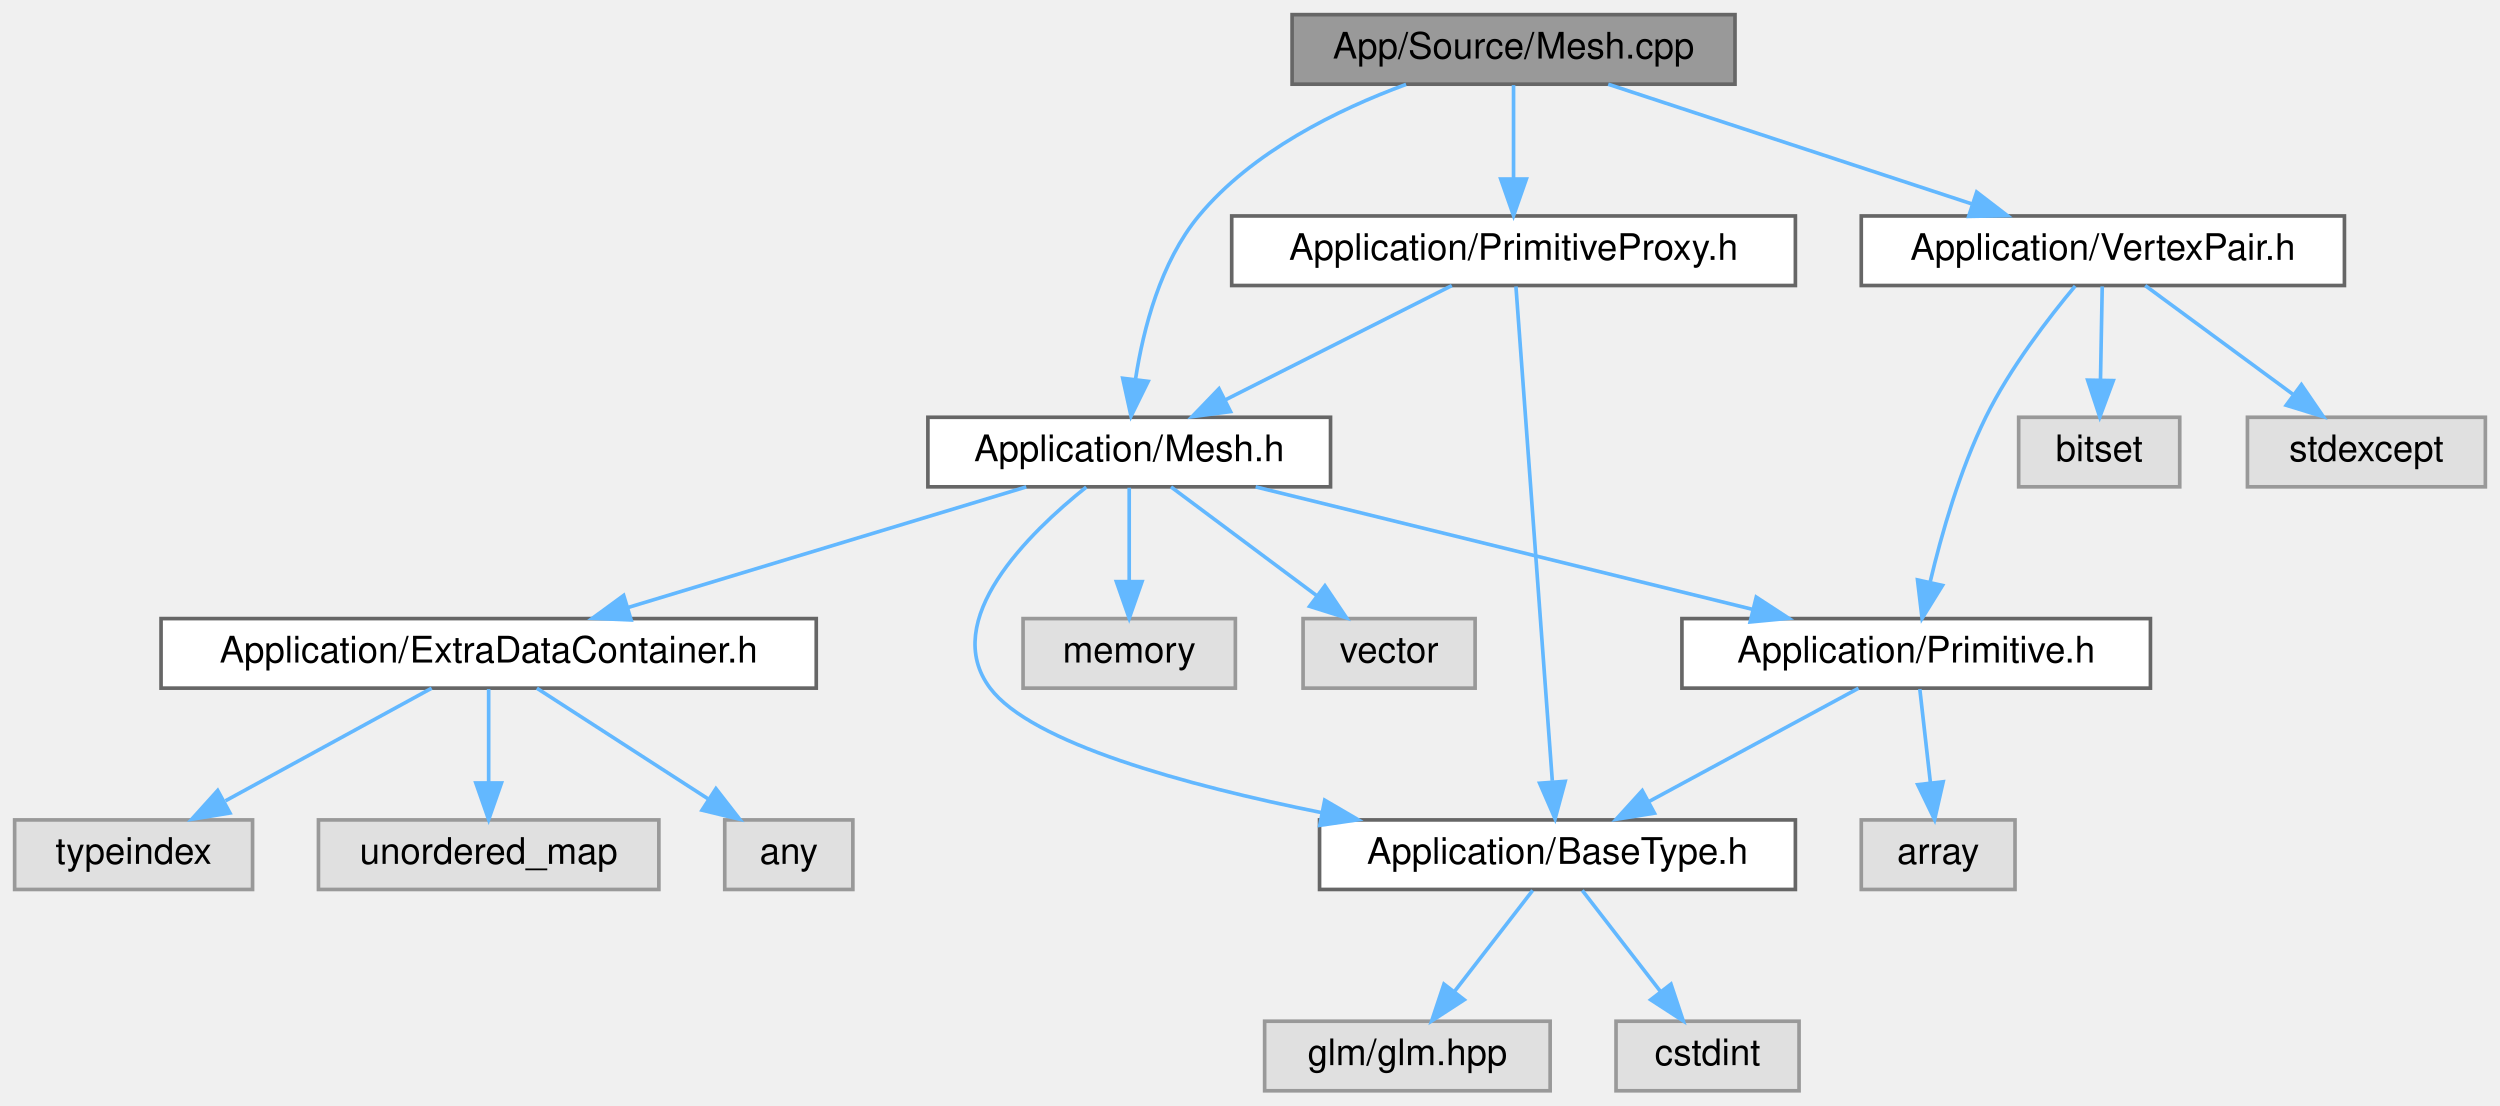
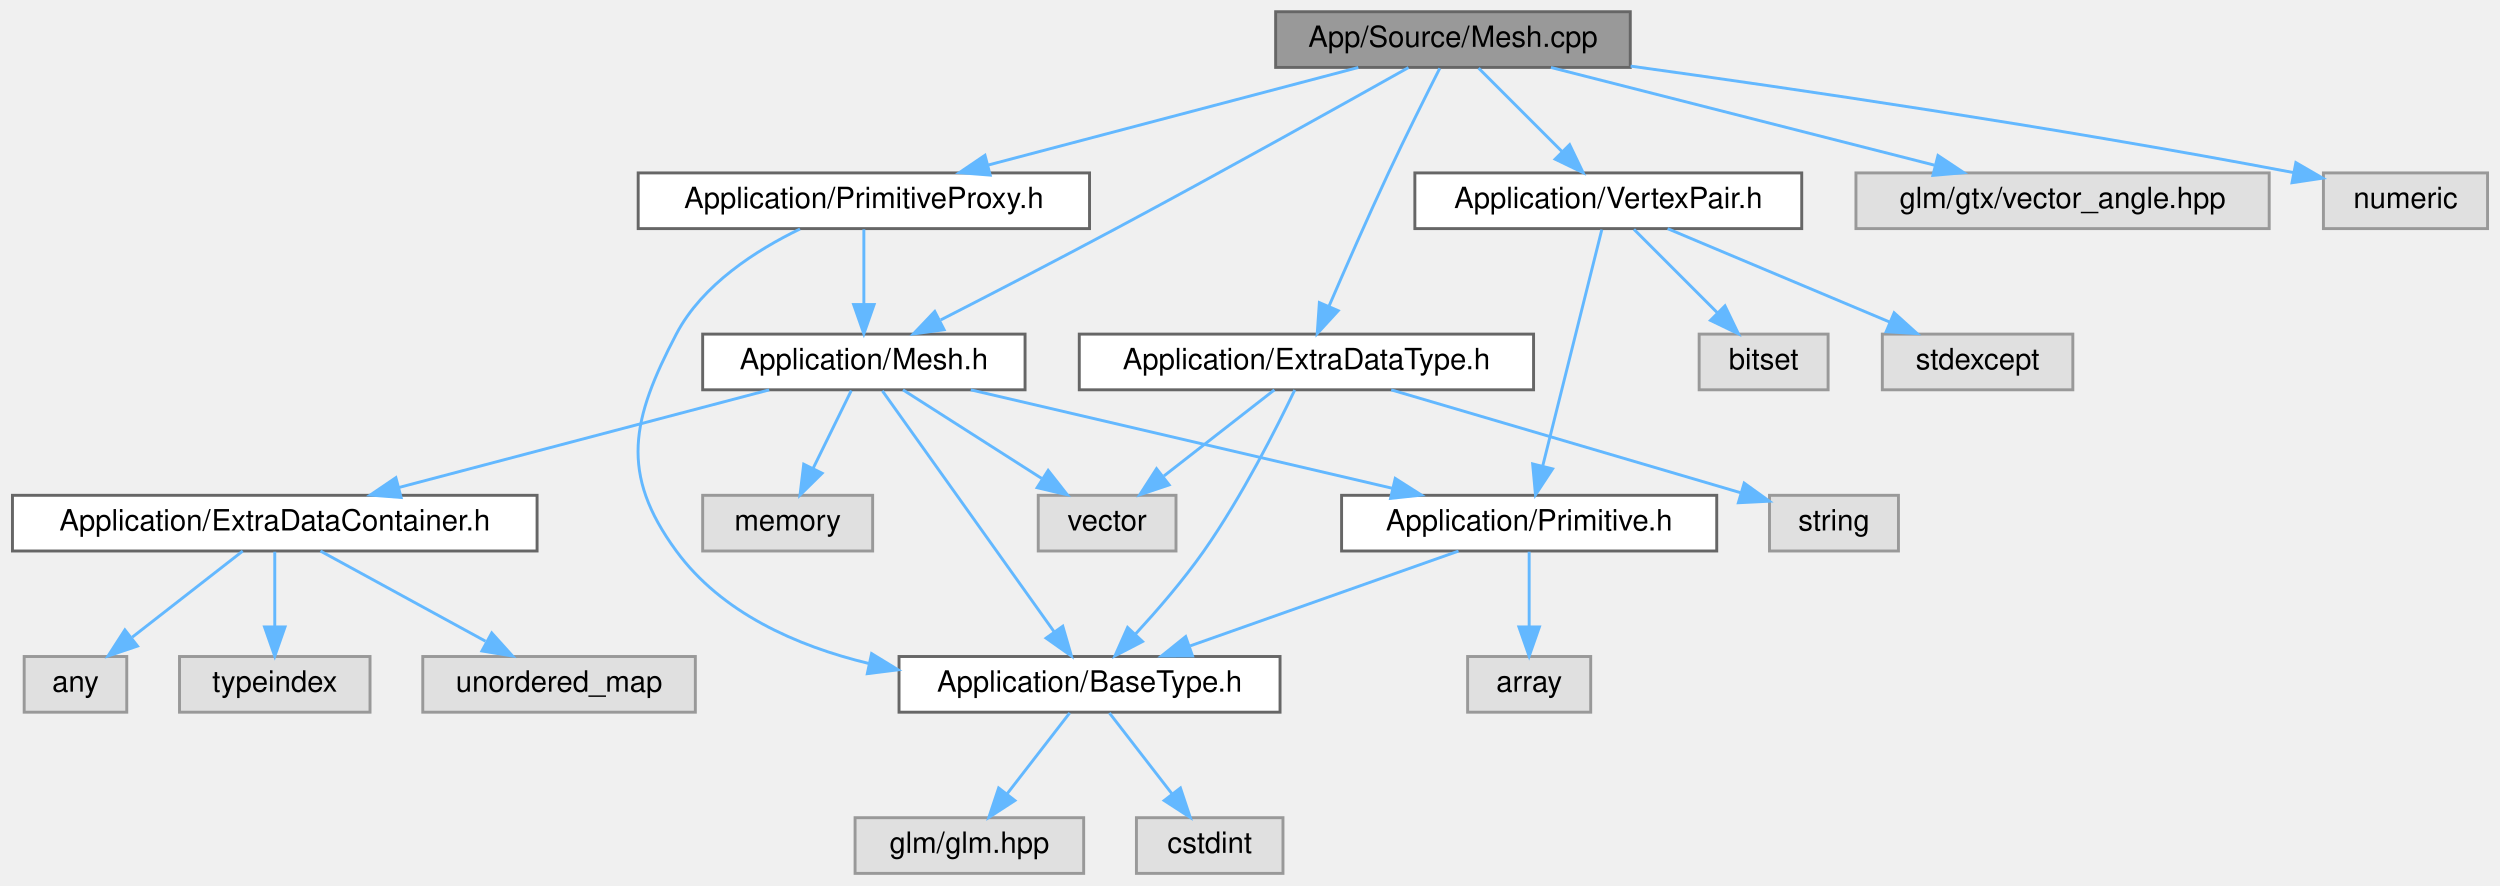
- <svg xmlns="http://www.w3.org/2000/svg" xmlns:xlink="http://www.w3.org/1999/xlink" width="683pt" height="302pt" viewBox="0.00 0.00 683.00 302.00">
+ <svg xmlns="http://www.w3.org/2000/svg" xmlns:xlink="http://www.w3.org/1999/xlink" width="853pt" height="302pt" viewBox="0.00 0.00 852.50 302.00">
  <g id="graph0" class="graph" transform="scale(1 1) rotate(0) translate(4 298)">
    <g id="Node000001" class="node">
      <g id="a_Node000001">
        <a xlink:title=" ">
-           <polygon fill="#999999" stroke="#666666" points="470,-294 349,-294 349,-275 470,-275 470,-294" />
-           <text text-anchor="middle" x="409.5" y="-282" font-family="Helvetica,sans-Serif" font-size="10.00">App/Source/Mesh.cpp</text>
+           <polygon fill="#999999" stroke="#666666" points="552,-294 431,-294 431,-275 552,-275 552,-294" />
+           <text text-anchor="middle" x="491.5" y="-282" font-family="Helvetica,sans-Serif" font-size="10.00">App/Source/Mesh.cpp</text>
        </a>
      </g>
    </g>
    <g id="Node000002" class="node">
      <g id="a_Node000002">
        <a xlink:href="Mesh_8h.html" target="_top" xlink:title=" ">
-           <polygon fill="white" stroke="#666666" points="359.5,-184 249.5,-184 249.5,-165 359.5,-165 359.5,-184" />
-           <text text-anchor="middle" x="304.5" y="-172" font-family="Helvetica,sans-Serif" font-size="10.00">Application/Mesh.h</text>
+           <polygon fill="white" stroke="#666666" points="345.5,-184 235.5,-184 235.5,-165 345.5,-165 345.5,-184" />
+           <text text-anchor="middle" x="290.5" y="-172" font-family="Helvetica,sans-Serif" font-size="10.00">Application/Mesh.h</text>
        </a>
      </g>
    </g>
    <g id="edge1_Node000001_Node000002" class="edge">
      <g id="a_edge1_Node000001_Node000002">
        <a xlink:title=" ">
-           <path fill="none" stroke="#63b8ff" d="M380.14,-274.94C361.45,-268.06 338.09,-256.6 323.5,-239 313.06,-226.4 308.36,-208.21 306.24,-194.52" />
-           <polygon fill="#63b8ff" stroke="#63b8ff" points="309.68,-193.81 305,-184.31 302.73,-194.66 309.68,-193.81" />
+           <path fill="none" stroke="#63b8ff" d="M476.32,-274.95C454.38,-262.63 412.5,-239.25 376.5,-220 356.55,-209.33 333.81,-197.58 316.72,-188.84" />
+           <polygon fill="#63b8ff" stroke="#63b8ff" points="317.88,-185.5 307.38,-184.06 314.69,-191.73 317.88,-185.5" />
        </a>
      </g>
    </g>
    <g id="Node000014" class="node">
      <g id="a_Node000014">
-         <a xlink:href="PrimitiveProxy_8h.html" target="_top" xlink:title=" ">
-           <polygon fill="white" stroke="#666666" points="486.5,-239 332.5,-239 332.5,-220 486.5,-220 486.5,-239" />
-           <text text-anchor="middle" x="409.5" y="-227" font-family="Helvetica,sans-Serif" font-size="10.00">Application/PrimitiveProxy.h</text>
+         <a xlink:href="ExtraDataType_8h.html" target="_top" xlink:title=" ">
+           <polygon fill="white" stroke="#666666" points="519,-184 364,-184 364,-165 519,-165 519,-184" />
+           <text text-anchor="middle" x="441.5" y="-172" font-family="Helvetica,sans-Serif" font-size="10.00">Application/ExtraDataType.h</text>
        </a>
      </g>
    </g>
    <g id="edge14_Node000001_Node000014" class="edge">
      <g id="a_edge14_Node000001_Node000014">
        <a xlink:title=" ">
-           <path fill="none" stroke="#63b8ff" d="M409.5,-274.75C409.5,-267.8 409.5,-257.85 409.5,-249.13" />
-           <polygon fill="#63b8ff" stroke="#63b8ff" points="413,-249.09 409.5,-239.09 406,-249.09 413,-249.09" />
-         </a>
-       </g>
-     </g>
-     <g id="Node000015" class="node">
-       <g id="a_Node000015">
+           <path fill="none" stroke="#63b8ff" d="M487,-274.69C482.47,-265.75 475.34,-251.49 469.5,-239 462.41,-223.82 454.76,-206.4 449.25,-193.64" />
+           <polygon fill="#63b8ff" stroke="#63b8ff" points="452.35,-191.99 445.19,-184.18 445.92,-194.75 452.35,-191.99" />
+         </a>
+       </g>
+     </g>
+     <g id="Node000016" class="node">
+       <g id="a_Node000016">
+         <a xlink:href="PrimitiveProxy_8h.html" target="_top" xlink:title=" ">
+           <polygon fill="white" stroke="#666666" points="367.5,-239 213.5,-239 213.5,-220 367.5,-220 367.5,-239" />
+           <text text-anchor="middle" x="290.5" y="-227" font-family="Helvetica,sans-Serif" font-size="10.00">Application/PrimitiveProxy.h</text>
+         </a>
+       </g>
+     </g>
+     <g id="edge18_Node000001_Node000016" class="edge">
+       <g id="a_edge18_Node000001_Node000016">
+         <a xlink:title=" ">
+           <path fill="none" stroke="#63b8ff" d="M459.21,-274.98C424.88,-265.93 370.44,-251.58 332.73,-241.64" />
+           <polygon fill="#63b8ff" stroke="#63b8ff" points="333.61,-238.25 323.05,-239.08 331.82,-245.02 333.61,-238.25" />
+         </a>
+       </g>
+     </g>
+     <g id="Node000017" class="node">
+       <g id="a_Node000017">
        <a xlink:href="VertexPair_8h.html" target="_top" xlink:title=" ">
-           <polygon fill="white" stroke="#666666" points="636.5,-239 504.5,-239 504.5,-220 636.5,-220 636.5,-239" />
-           <text text-anchor="middle" x="570.5" y="-227" font-family="Helvetica,sans-Serif" font-size="10.00">Application/VertexPair.h</text>
-         </a>
-       </g>
-     </g>
-     <g id="edge17_Node000001_Node000015" class="edge">
-       <g id="a_edge17_Node000001_Node000015">
-         <a xlink:title=" ">
-           <path fill="none" stroke="#63b8ff" d="M435.37,-274.98C462.28,-266.13 504.62,-252.19 534.73,-242.28" />
-           <polygon fill="#63b8ff" stroke="#63b8ff" points="536.03,-245.53 544.43,-239.08 533.84,-238.88 536.03,-245.53" />
+           <polygon fill="white" stroke="#666666" points="610.5,-239 478.5,-239 478.5,-220 610.5,-220 610.5,-239" />
+           <text text-anchor="middle" x="544.5" y="-227" font-family="Helvetica,sans-Serif" font-size="10.00">Application/VertexPair.h</text>
+         </a>
+       </g>
+     </g>
+     <g id="edge21_Node000001_Node000017" class="edge">
+       <g id="a_edge21_Node000001_Node000017">
+         <a xlink:title=" ">
+           <path fill="none" stroke="#63b8ff" d="M500.25,-274.75C507.97,-267.03 519.4,-255.6 528.72,-246.28" />
+           <polygon fill="#63b8ff" stroke="#63b8ff" points="531.31,-248.64 535.91,-239.09 526.36,-243.69 531.31,-248.64" />
+         </a>
+       </g>
+     </g>
+     <g id="Node000020" class="node">
+       <g id="a_Node000020">
+         <a xlink:title=" ">
+           <polygon fill="#e0e0e0" stroke="#999999" points="770,-239 629,-239 629,-220 770,-220 770,-239" />
+           <text text-anchor="middle" x="699.5" y="-227" font-family="Helvetica,sans-Serif" font-size="10.00">glm/gtx/vector_angle.hpp</text>
+         </a>
+       </g>
+     </g>
+     <g id="edge25_Node000001_Node000020" class="edge">
+       <g id="a_edge25_Node000001_Node000020">
+         <a xlink:title=" ">
+           <path fill="none" stroke="#63b8ff" d="M524.92,-274.98C560.44,-265.93 616.77,-251.58 655.8,-241.64" />
+           <polygon fill="#63b8ff" stroke="#63b8ff" points="656.99,-244.94 665.82,-239.08 655.26,-238.16 656.99,-244.94" />
+         </a>
+       </g>
+     </g>
+     <g id="Node000021" class="node">
+       <g id="a_Node000021">
+         <a xlink:title=" ">
+           <polygon fill="#e0e0e0" stroke="#999999" points="844.5,-239 788.5,-239 788.5,-220 844.5,-220 844.5,-239" />
+           <text text-anchor="middle" x="816.5" y="-227" font-family="Helvetica,sans-Serif" font-size="10.00">numeric</text>
+         </a>
+       </g>
+     </g>
+     <g id="edge26_Node000001_Node000021" class="edge">
+       <g id="a_edge26_Node000001_Node000021">
+         <a xlink:title=" ">
+           <path fill="none" stroke="#63b8ff" d="M552.12,-275.44C608.33,-267.66 694.5,-255 778.32,-239.11" />
+           <polygon fill="#63b8ff" stroke="#63b8ff" points="779.1,-242.53 788.26,-237.21 777.78,-235.65 779.1,-242.53" />
        </a>
      </g>
    </g>
    <g id="Node000003" class="node">
      <g id="a_Node000003">
        <a xlink:href="BaseType_8h.html" target="_top" xlink:title=" ">
-           <polygon fill="white" stroke="#666666" points="486.5,-74 356.5,-74 356.5,-55 486.5,-55 486.5,-74" />
-           <text text-anchor="middle" x="421.5" y="-62" font-family="Helvetica,sans-Serif" font-size="10.00">Application/BaseType.h</text>
+           <polygon fill="white" stroke="#666666" points="432.5,-74 302.5,-74 302.5,-55 432.5,-55 432.5,-74" />
+           <text text-anchor="middle" x="367.5" y="-62" font-family="Helvetica,sans-Serif" font-size="10.00">Application/BaseType.h</text>
        </a>
      </g>
    </g>
    <g id="edge2_Node000002_Node000003" class="edge">
      <g id="a_edge2_Node000002_Node000003">
        <a xlink:title=" ">
-           <path fill="none" stroke="#63b8ff" d="M292.76,-164.92C277.03,-152.36 252.59,-128.47 266.5,-110 277.79,-95.01 319.74,-83.52 357.15,-75.97" />
-           <polygon fill="#63b8ff" stroke="#63b8ff" points="357.91,-79.39 367.05,-74.05 356.57,-72.52 357.91,-79.39" />
+           <path fill="none" stroke="#63b8ff" d="M296.8,-164.66C309.61,-146.69 338.88,-105.64 355.46,-82.38" />
+           <polygon fill="#63b8ff" stroke="#63b8ff" points="358.37,-84.33 361.33,-74.16 352.67,-80.27 358.37,-84.33" />
        </a>
      </g>
    </g>
    <g id="Node000006" class="node">
      <g id="a_Node000006">
        <a xlink:href="ExtraDataContainer_8h.html" target="_top" xlink:title=" ">
-           <polygon fill="white" stroke="#666666" points="219,-129 40,-129 40,-110 219,-110 219,-129" />
-           <text text-anchor="middle" x="129.5" y="-117" font-family="Helvetica,sans-Serif" font-size="10.00">Application/ExtraDataContainer.h</text>
+           <polygon fill="white" stroke="#666666" points="179,-129 0,-129 0,-110 179,-110 179,-129" />
+           <text text-anchor="middle" x="89.5" y="-117" font-family="Helvetica,sans-Serif" font-size="10.00">Application/ExtraDataContainer.h</text>
        </a>
      </g>
    </g>
    <g id="edge5_Node000002_Node000006" class="edge">
      <g id="a_edge5_Node000002_Node000006">
        <a xlink:title=" ">
-           <path fill="none" stroke="#63b8ff" d="M276.38,-164.98C246.88,-156.05 200.31,-141.94 167.53,-132.02" />
-           <polygon fill="#63b8ff" stroke="#63b8ff" points="168.42,-128.63 157.84,-129.08 166.39,-135.33 168.42,-128.63" />
+           <path fill="none" stroke="#63b8ff" d="M258.21,-164.98C223.88,-155.93 169.44,-141.58 131.73,-131.64" />
+           <polygon fill="#63b8ff" stroke="#63b8ff" points="132.61,-128.25 122.05,-129.08 130.82,-135.02 132.61,-128.25" />
        </a>
      </g>
    </g>
    <g id="Node000010" class="node">
      <g id="a_Node000010">
        <a xlink:href="Primitive_8h.html" target="_top" xlink:title=" ">
-           <polygon fill="white" stroke="#666666" points="583.5,-129 455.5,-129 455.5,-110 583.5,-110 583.5,-129" />
-           <text text-anchor="middle" x="519.5" y="-117" font-family="Helvetica,sans-Serif" font-size="10.00">Application/Primitive.h</text>
+           <polygon fill="white" stroke="#666666" points="581.5,-129 453.5,-129 453.5,-110 581.5,-110 581.5,-129" />
+           <text text-anchor="middle" x="517.5" y="-117" font-family="Helvetica,sans-Serif" font-size="10.00">Application/Primitive.h</text>
        </a>
      </g>
    </g>
    <g id="edge9_Node000002_Node000010" class="edge">
      <g id="a_edge9_Node000002_Node000010">
        <a xlink:title=" ">
-           <path fill="none" stroke="#63b8ff" d="M339.04,-164.98C375.92,-155.89 434.49,-141.46 474.84,-131.51" />
-           <polygon fill="#63b8ff" stroke="#63b8ff" points="475.81,-134.87 484.69,-129.08 474.14,-128.08 475.81,-134.87" />
+           <path fill="none" stroke="#63b8ff" d="M326.97,-164.98C366.07,-155.86 428.27,-141.33 470.89,-131.38" />
+           <polygon fill="#63b8ff" stroke="#63b8ff" points="471.8,-134.76 480.74,-129.08 470.21,-127.95 471.8,-134.76" />
        </a>
      </g>
    </g>
    <g id="Node000012" class="node">
      <g id="a_Node000012">
        <a xlink:title=" ">
-           <polygon fill="#e0e0e0" stroke="#999999" points="333.5,-129 275.5,-129 275.5,-110 333.5,-110 333.5,-129" />
-           <text text-anchor="middle" x="304.5" y="-117" font-family="Helvetica,sans-Serif" font-size="10.00">memory</text>
+           <polygon fill="#e0e0e0" stroke="#999999" points="293.5,-129 235.5,-129 235.5,-110 293.5,-110 293.5,-129" />
+           <text text-anchor="middle" x="264.5" y="-117" font-family="Helvetica,sans-Serif" font-size="10.00">memory</text>
        </a>
      </g>
    </g>
    <g id="edge12_Node000002_Node000012" class="edge">
      <g id="a_edge12_Node000002_Node000012">
        <a xlink:title=" ">
-           <path fill="none" stroke="#63b8ff" d="M304.5,-164.75C304.5,-157.8 304.5,-147.85 304.5,-139.13" />
-           <polygon fill="#63b8ff" stroke="#63b8ff" points="308,-139.09 304.5,-129.09 301,-139.09 308,-139.09" />
+           <path fill="none" stroke="#63b8ff" d="M286.21,-164.75C282.69,-157.57 277.59,-147.18 273.22,-138.27" />
+           <polygon fill="#63b8ff" stroke="#63b8ff" points="276.26,-136.53 268.71,-129.09 269.98,-139.61 276.26,-136.53" />
        </a>
      </g>
    </g>
    <g id="Node000013" class="node">
      <g id="a_Node000013">
        <a xlink:title=" ">
-           <polygon fill="#e0e0e0" stroke="#999999" points="399,-129 352,-129 352,-110 399,-110 399,-129" />
-           <text text-anchor="middle" x="375.5" y="-117" font-family="Helvetica,sans-Serif" font-size="10.00">vector</text>
+           <polygon fill="#e0e0e0" stroke="#999999" points="397,-129 350,-129 350,-110 397,-110 397,-129" />
+           <text text-anchor="middle" x="373.5" y="-117" font-family="Helvetica,sans-Serif" font-size="10.00">vector</text>
        </a>
      </g>
    </g>
    <g id="edge13_Node000002_Node000013" class="edge">
      <g id="a_edge13_Node000002_Node000013">
        <a xlink:title=" ">
-           <path fill="none" stroke="#63b8ff" d="M315.91,-164.98C326.61,-157 342.84,-144.88 355.66,-135.31" />
-           <polygon fill="#63b8ff" stroke="#63b8ff" points="357.97,-137.96 363.89,-129.17 353.78,-132.35 357.97,-137.96" />
+           <path fill="none" stroke="#63b8ff" d="M303.84,-164.98C316.59,-156.84 336.05,-144.41 351.17,-134.76" />
+           <polygon fill="#63b8ff" stroke="#63b8ff" points="353.38,-137.5 359.92,-129.17 349.61,-131.6 353.38,-137.5" />
        </a>
      </g>
    </g>
    <g id="Node000004" class="node">
      <g id="a_Node000004">
        <a xlink:title=" ">
-           <polygon fill="#e0e0e0" stroke="#999999" points="419.5,-19 341.5,-19 341.5,0 419.5,0 419.5,-19" />
-           <text text-anchor="middle" x="380.5" y="-7" font-family="Helvetica,sans-Serif" font-size="10.00">glm/glm.hpp</text>
+           <polygon fill="#e0e0e0" stroke="#999999" points="365.5,-19 287.5,-19 287.5,0 365.5,0 365.5,-19" />
+           <text text-anchor="middle" x="326.5" y="-7" font-family="Helvetica,sans-Serif" font-size="10.00">glm/glm.hpp</text>
        </a>
      </g>
    </g>
    <g id="edge3_Node000003_Node000004" class="edge">
      <g id="a_edge3_Node000003_Node000004">
        <a xlink:title=" ">
-           <path fill="none" stroke="#63b8ff" d="M414.73,-54.75C408.94,-47.26 400.44,-36.28 393.36,-27.13" />
-           <polygon fill="#63b8ff" stroke="#63b8ff" points="396.03,-24.86 387.14,-19.09 390.49,-29.14 396.03,-24.86" />
+           <path fill="none" stroke="#63b8ff" d="M360.73,-54.75C354.94,-47.26 346.44,-36.28 339.36,-27.13" />
+           <polygon fill="#63b8ff" stroke="#63b8ff" points="342.03,-24.86 333.14,-19.09 336.49,-29.14 342.03,-24.86" />
        </a>
      </g>
    </g>
    <g id="Node000005" class="node">
      <g id="a_Node000005">
        <a xlink:title=" ">
-           <polygon fill="#e0e0e0" stroke="#999999" points="487.5,-19 437.5,-19 437.5,0 487.5,0 487.5,-19" />
-           <text text-anchor="middle" x="462.5" y="-7" font-family="Helvetica,sans-Serif" font-size="10.00">cstdint</text>
+           <polygon fill="#e0e0e0" stroke="#999999" points="433.5,-19 383.5,-19 383.5,0 433.5,0 433.5,-19" />
+           <text text-anchor="middle" x="408.5" y="-7" font-family="Helvetica,sans-Serif" font-size="10.00">cstdint</text>
        </a>
      </g>
    </g>
    <g id="edge4_Node000003_Node000005" class="edge">
      <g id="a_edge4_Node000003_Node000005">
        <a xlink:title=" ">
-           <path fill="none" stroke="#63b8ff" d="M428.27,-54.75C434.06,-47.26 442.56,-36.28 449.64,-27.13" />
-           <polygon fill="#63b8ff" stroke="#63b8ff" points="452.51,-29.14 455.86,-19.09 446.97,-24.86 452.51,-29.14" />
+           <path fill="none" stroke="#63b8ff" d="M374.27,-54.75C380.06,-47.26 388.56,-36.28 395.64,-27.13" />
+           <polygon fill="#63b8ff" stroke="#63b8ff" points="398.51,-29.14 401.86,-19.09 392.97,-24.86 398.51,-29.14" />
        </a>
      </g>
    </g>
    <g id="Node000007" class="node">
      <g id="a_Node000007">
        <a xlink:title=" ">
-           <polygon fill="#e0e0e0" stroke="#999999" points="229,-74 194,-74 194,-55 229,-55 229,-74" />
-           <text text-anchor="middle" x="211.5" y="-62" font-family="Helvetica,sans-Serif" font-size="10.00">any</text>
+           <polygon fill="#e0e0e0" stroke="#999999" points="39,-74 4,-74 4,-55 39,-55 39,-74" />
+           <text text-anchor="middle" x="21.5" y="-62" font-family="Helvetica,sans-Serif" font-size="10.00">any</text>
        </a>
      </g>
    </g>
    <g id="edge6_Node000006_Node000007" class="edge">
      <g id="a_edge6_Node000006_Node000007">
        <a xlink:title=" ">
-           <path fill="none" stroke="#63b8ff" d="M142.67,-109.98C155.27,-101.84 174.5,-89.41 189.44,-79.76" />
-           <polygon fill="#63b8ff" stroke="#63b8ff" points="191.59,-82.54 198.09,-74.17 187.79,-76.66 191.59,-82.54" />
+           <path fill="none" stroke="#63b8ff" d="M78.57,-109.98C68.42,-102.07 53.08,-90.11 40.85,-80.58" />
+           <polygon fill="#63b8ff" stroke="#63b8ff" points="42.66,-77.56 32.62,-74.17 38.36,-83.08 42.66,-77.56" />
        </a>
      </g>
    </g>
    <g id="Node000008" class="node">
      <g id="a_Node000008">
        <a xlink:title=" ">
-           <polygon fill="#e0e0e0" stroke="#999999" points="65,-74 0,-74 0,-55 65,-55 65,-74" />
-           <text text-anchor="middle" x="32.5" y="-62" font-family="Helvetica,sans-Serif" font-size="10.00">typeindex</text>
+           <polygon fill="#e0e0e0" stroke="#999999" points="122,-74 57,-74 57,-55 122,-55 122,-74" />
+           <text text-anchor="middle" x="89.5" y="-62" font-family="Helvetica,sans-Serif" font-size="10.00">typeindex</text>
        </a>
      </g>
    </g>
    <g id="edge7_Node000006_Node000008" class="edge">
      <g id="a_edge7_Node000006_Node000008">
        <a xlink:title=" ">
-           <path fill="none" stroke="#63b8ff" d="M113.92,-109.98C98.73,-101.69 75.4,-88.94 57.6,-79.22" />
-           <polygon fill="#63b8ff" stroke="#63b8ff" points="58.82,-75.89 48.37,-74.17 55.47,-82.04 58.82,-75.89" />
+           <path fill="none" stroke="#63b8ff" d="M89.5,-109.75C89.5,-102.8 89.5,-92.85 89.5,-84.13" />
+           <polygon fill="#63b8ff" stroke="#63b8ff" points="93,-84.09 89.5,-74.09 86,-84.09 93,-84.09" />
        </a>
      </g>
    </g>
    <g id="Node000009" class="node">
      <g id="a_Node000009">
        <a xlink:title=" ">
-           <polygon fill="#e0e0e0" stroke="#999999" points="176,-74 83,-74 83,-55 176,-55 176,-74" />
-           <text text-anchor="middle" x="129.5" y="-62" font-family="Helvetica,sans-Serif" font-size="10.00">unordered_map</text>
+           <polygon fill="#e0e0e0" stroke="#999999" points="233,-74 140,-74 140,-55 233,-55 233,-74" />
+           <text text-anchor="middle" x="186.5" y="-62" font-family="Helvetica,sans-Serif" font-size="10.00">unordered_map</text>
        </a>
      </g>
    </g>
    <g id="edge8_Node000006_Node000009" class="edge">
      <g id="a_edge8_Node000006_Node000009">
        <a xlink:title=" ">
-           <path fill="none" stroke="#63b8ff" d="M129.5,-109.75C129.5,-102.8 129.5,-92.85 129.5,-84.13" />
-           <polygon fill="#63b8ff" stroke="#63b8ff" points="133,-84.09 129.5,-74.09 126,-84.09 133,-84.09" />
+           <path fill="none" stroke="#63b8ff" d="M105.08,-109.98C120.27,-101.69 143.6,-88.94 161.4,-79.22" />
+           <polygon fill="#63b8ff" stroke="#63b8ff" points="163.53,-82.04 170.63,-74.17 160.18,-75.89 163.53,-82.04" />
        </a>
      </g>
    </g>
    <g id="edge10_Node000010_Node000003" class="edge">
      <g id="a_edge10_Node000010_Node000003">
        <a xlink:title=" ">
-           <path fill="none" stroke="#63b8ff" d="M503.75,-109.98C488.27,-101.61 464.41,-88.7 446.36,-78.95" />
-           <polygon fill="#63b8ff" stroke="#63b8ff" points="447.99,-75.85 437.53,-74.17 444.66,-82.01 447.99,-75.85" />
+           <path fill="none" stroke="#63b8ff" d="M493.4,-109.98C468.62,-101.23 429.8,-87.51 401.81,-77.62" />
+           <polygon fill="#63b8ff" stroke="#63b8ff" points="402.63,-74.2 392.04,-74.17 400.3,-80.8 402.63,-74.2" />
        </a>
      </g>
    </g>
    <g id="Node000011" class="node">
      <g id="a_Node000011">
        <a xlink:title=" ">
-           <polygon fill="#e0e0e0" stroke="#999999" points="546.5,-74 504.5,-74 504.5,-55 546.5,-55 546.5,-74" />
-           <text text-anchor="middle" x="525.5" y="-62" font-family="Helvetica,sans-Serif" font-size="10.00">array</text>
+           <polygon fill="#e0e0e0" stroke="#999999" points="538.5,-74 496.5,-74 496.5,-55 538.5,-55 538.5,-74" />
+           <text text-anchor="middle" x="517.5" y="-62" font-family="Helvetica,sans-Serif" font-size="10.00">array</text>
        </a>
      </g>
    </g>
    <g id="edge11_Node000010_Node000011" class="edge">
      <g id="a_edge11_Node000010_Node000011">
        <a xlink:title=" ">
-           <path fill="none" stroke="#63b8ff" d="M520.49,-109.75C521.28,-102.8 522.4,-92.85 523.39,-84.13" />
-           <polygon fill="#63b8ff" stroke="#63b8ff" points="526.88,-84.42 524.53,-74.09 519.92,-83.63 526.88,-84.42" />
-         </a>
-       </g>
-     </g>
-     <g id="edge16_Node000014_Node000002" class="edge">
-       <g id="a_edge16_Node000014_Node000002">
-         <a xlink:title=" ">
-           <path fill="none" stroke="#63b8ff" d="M392.63,-219.98C375.89,-211.54 350,-198.47 330.61,-188.68" />
-           <polygon fill="#63b8ff" stroke="#63b8ff" points="332.18,-185.55 321.68,-184.17 329.03,-191.8 332.18,-185.55" />
+           <path fill="none" stroke="#63b8ff" d="M517.5,-109.75C517.5,-102.8 517.5,-92.85 517.5,-84.13" />
+           <polygon fill="#63b8ff" stroke="#63b8ff" points="521,-84.09 517.5,-74.09 514,-84.09 521,-84.09" />
        </a>
      </g>
    </g>
    <g id="edge15_Node000014_Node000003" class="edge">
      <g id="a_edge15_Node000014_Node000003">
        <a xlink:title=" ">
-           <path fill="none" stroke="#63b8ff" d="M410.15,-219.74C412.02,-194.31 417.48,-120.08 420.09,-84.69" />
-           <polygon fill="#63b8ff" stroke="#63b8ff" points="423.61,-84.54 420.85,-74.31 416.63,-84.02 423.61,-84.54" />
-         </a>
-       </g>
-     </g>
-     <g id="edge18_Node000015_Node000010" class="edge">
-       <g id="a_edge18_Node000015_Node000010">
-         <a xlink:title=" ">
-           <path fill="none" stroke="#63b8ff" d="M562.94,-219.86C555.77,-211.28 545.14,-197.49 538.5,-184 531.43,-169.62 526.43,-152.1 523.34,-139.11" />
-           <polygon fill="#63b8ff" stroke="#63b8ff" points="526.69,-138.06 521.11,-129.05 519.86,-139.57 526.69,-138.06" />
-         </a>
-       </g>
-     </g>
-     <g id="Node000016" class="node">
-       <g id="a_Node000016">
-         <a xlink:title=" ">
-           <polygon fill="#e0e0e0" stroke="#999999" points="591.5,-184 547.5,-184 547.5,-165 591.5,-165 591.5,-184" />
-           <text text-anchor="middle" x="569.5" y="-172" font-family="Helvetica,sans-Serif" font-size="10.00">bitset</text>
-         </a>
-       </g>
-     </g>
-     <g id="edge19_Node000015_Node000016" class="edge">
-       <g id="a_edge19_Node000015_Node000016">
-         <a xlink:title=" ">
-           <path fill="none" stroke="#63b8ff" d="M570.33,-219.75C570.2,-212.8 570.02,-202.85 569.85,-194.13" />
-           <polygon fill="#63b8ff" stroke="#63b8ff" points="573.35,-194.02 569.66,-184.09 566.35,-194.15 573.35,-194.02" />
-         </a>
-       </g>
-     </g>
-     <g id="Node000017" class="node">
-       <g id="a_Node000017">
-         <a xlink:title=" ">
-           <polygon fill="#e0e0e0" stroke="#999999" points="675,-184 610,-184 610,-165 675,-165 675,-184" />
-           <text text-anchor="middle" x="642.5" y="-172" font-family="Helvetica,sans-Serif" font-size="10.00">stdexcept</text>
-         </a>
-       </g>
-     </g>
-     <g id="edge20_Node000015_Node000017" class="edge">
-       <g id="a_edge20_Node000015_Node000017">
-         <a xlink:title=" ">
-           <path fill="none" stroke="#63b8ff" d="M582.07,-219.98C592.92,-212 609.38,-199.88 622.38,-190.31" />
-           <polygon fill="#63b8ff" stroke="#63b8ff" points="624.74,-192.92 630.72,-184.17 620.59,-187.28 624.74,-192.92" />
+           <path fill="none" stroke="#63b8ff" d="M437.52,-164.94C431.53,-152.41 419.51,-128.55 406.5,-110 399.51,-100.03 390.63,-89.76 383.12,-81.6" />
+           <polygon fill="#63b8ff" stroke="#63b8ff" points="385.58,-79.11 376.17,-74.23 380.48,-83.91 385.58,-79.11" />
+         </a>
+       </g>
+     </g>
+     <g id="edge17_Node000014_Node000013" class="edge">
+       <g id="a_edge17_Node000014_Node000013">
+         <a xlink:title=" ">
+           <path fill="none" stroke="#63b8ff" d="M430.57,-164.98C420.42,-157.07 405.08,-145.11 392.85,-135.58" />
+           <polygon fill="#63b8ff" stroke="#63b8ff" points="394.66,-132.56 384.62,-129.17 390.36,-138.08 394.66,-132.56" />
+         </a>
+       </g>
+     </g>
+     <g id="Node000015" class="node">
+       <g id="a_Node000015">
+         <a xlink:title=" ">
+           <polygon fill="#e0e0e0" stroke="#999999" points="643.5,-129 599.5,-129 599.5,-110 643.5,-110 643.5,-129" />
+           <text text-anchor="middle" x="621.5" y="-117" font-family="Helvetica,sans-Serif" font-size="10.00">string</text>
+         </a>
+       </g>
+     </g>
+     <g id="edge16_Node000014_Node000015" class="edge">
+       <g id="a_edge16_Node000014_Node000015">
+         <a xlink:title=" ">
+           <path fill="none" stroke="#63b8ff" d="M470.42,-164.98C503.02,-155.39 555.87,-139.82 589.64,-129.88" />
+           <polygon fill="#63b8ff" stroke="#63b8ff" points="590.86,-133.17 599.46,-126.99 588.88,-126.46 590.86,-133.17" />
+         </a>
+       </g>
+     </g>
+     <g id="edge20_Node000016_Node000002" class="edge">
+       <g id="a_edge20_Node000016_Node000002">
+         <a xlink:title=" ">
+           <path fill="none" stroke="#63b8ff" d="M290.5,-219.75C290.5,-212.8 290.5,-202.85 290.5,-194.13" />
+           <polygon fill="#63b8ff" stroke="#63b8ff" points="294,-194.09 290.5,-184.09 287,-194.09 294,-194.09" />
+         </a>
+       </g>
+     </g>
+     <g id="edge19_Node000016_Node000003" class="edge">
+       <g id="a_edge19_Node000016_Node000003">
+         <a xlink:title=" ">
+           <path fill="none" stroke="#63b8ff" d="M268.71,-219.87C253.86,-212.69 235.34,-200.91 226.5,-184 211.27,-154.85 207.06,-136.53 226.5,-110 241.91,-88.98 267.27,-77.64 292.27,-71.6" />
+           <polygon fill="#63b8ff" stroke="#63b8ff" points="293.14,-74.99 302.18,-69.46 291.67,-68.14 293.14,-74.99" />
+         </a>
+       </g>
+     </g>
+     <g id="edge22_Node000017_Node000010" class="edge">
+       <g id="a_edge22_Node000017_Node000010">
+         <a xlink:title=" ">
+           <path fill="none" stroke="#63b8ff" d="M542.29,-219.66C537.9,-202.09 527.99,-162.45 522.11,-138.95" />
+           <polygon fill="#63b8ff" stroke="#63b8ff" points="525.49,-138.01 519.66,-129.16 518.69,-139.71 525.49,-138.01" />
+         </a>
+       </g>
+     </g>
+     <g id="Node000018" class="node">
+       <g id="a_Node000018">
+         <a xlink:title=" ">
+           <polygon fill="#e0e0e0" stroke="#999999" points="619.5,-184 575.5,-184 575.5,-165 619.5,-165 619.5,-184" />
+           <text text-anchor="middle" x="597.5" y="-172" font-family="Helvetica,sans-Serif" font-size="10.00">bitset</text>
+         </a>
+       </g>
+     </g>
+     <g id="edge23_Node000017_Node000018" class="edge">
+       <g id="a_edge23_Node000017_Node000018">
+         <a xlink:title=" ">
+           <path fill="none" stroke="#63b8ff" d="M553.25,-219.75C560.97,-212.03 572.4,-200.6 581.72,-191.28" />
+           <polygon fill="#63b8ff" stroke="#63b8ff" points="584.31,-193.64 588.91,-184.09 579.36,-188.69 584.31,-193.64" />
+         </a>
+       </g>
+     </g>
+     <g id="Node000019" class="node">
+       <g id="a_Node000019">
+         <a xlink:title=" ">
+           <polygon fill="#e0e0e0" stroke="#999999" points="703,-184 638,-184 638,-165 703,-165 703,-184" />
+           <text text-anchor="middle" x="670.5" y="-172" font-family="Helvetica,sans-Serif" font-size="10.00">stdexcept</text>
+         </a>
+       </g>
+     </g>
+     <g id="edge24_Node000017_Node000019" class="edge">
+       <g id="a_edge24_Node000017_Node000019">
+         <a xlink:title=" ">
+           <path fill="none" stroke="#63b8ff" d="M564.74,-219.98C585.2,-211.38 617.03,-197.99 640.43,-188.15" />
+           <polygon fill="#63b8ff" stroke="#63b8ff" points="642.03,-191.27 649.89,-184.17 639.31,-184.82 642.03,-191.27" />
        </a>
      </g>
    </g>
  </g>
</svg>
